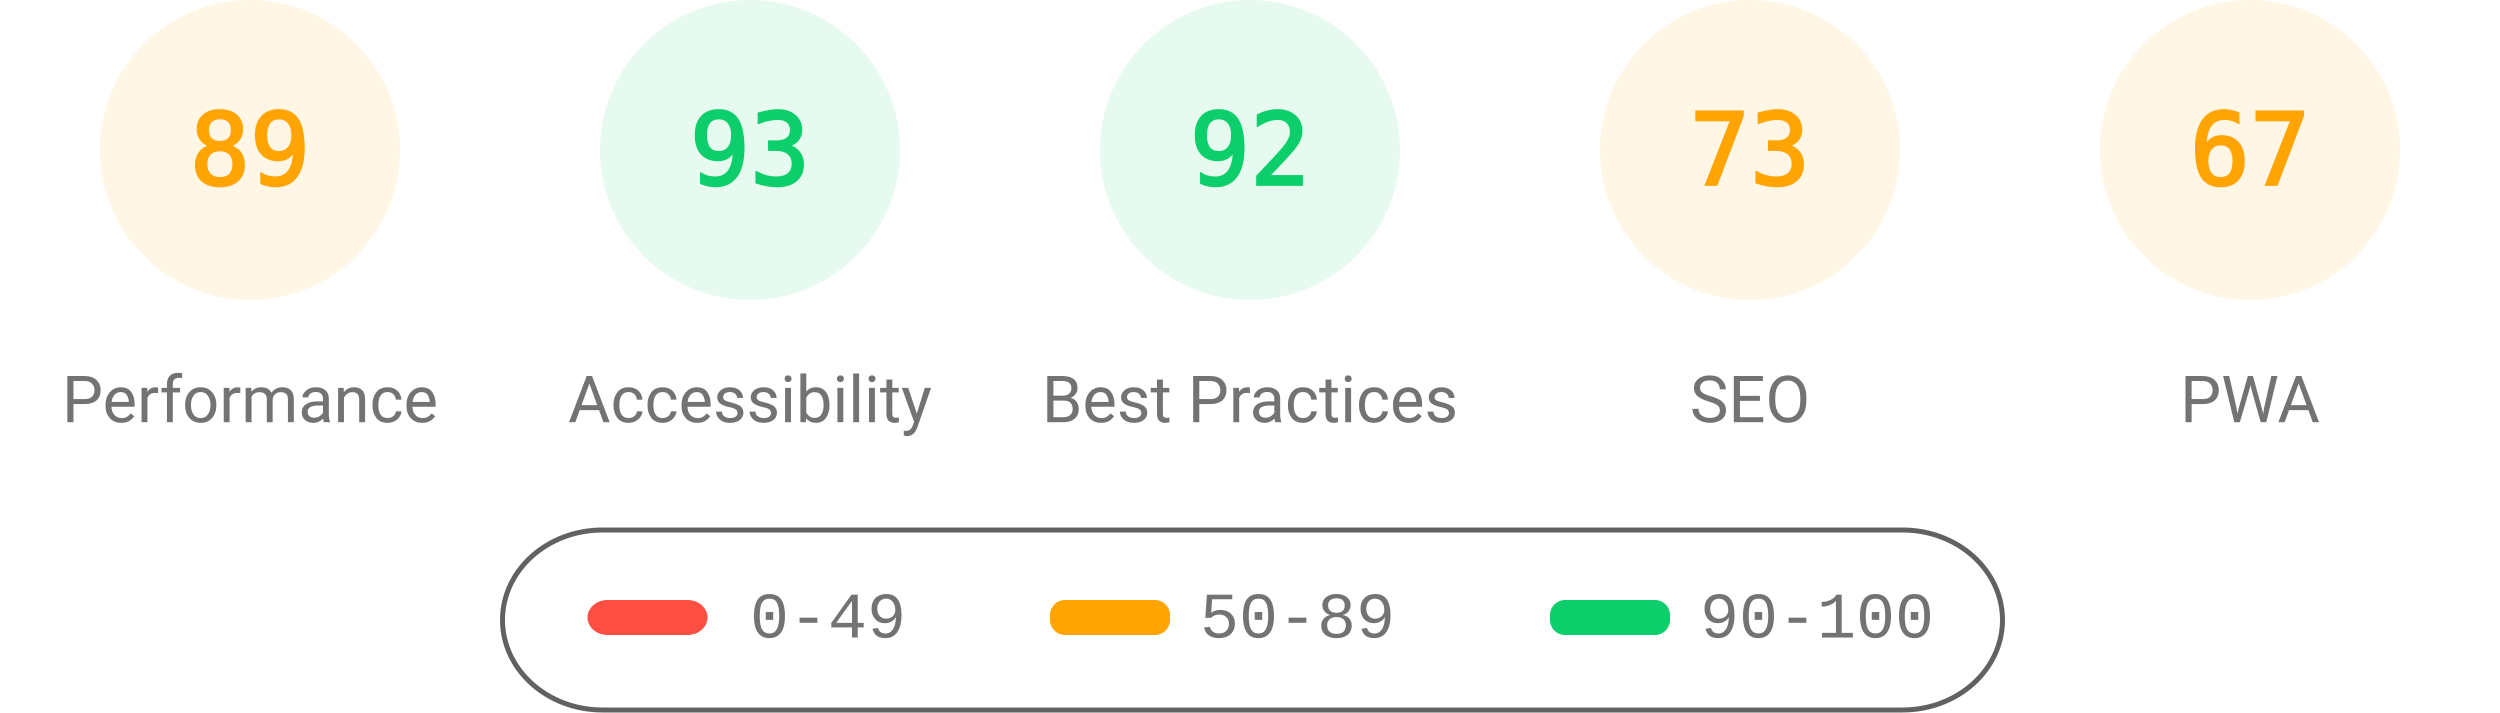
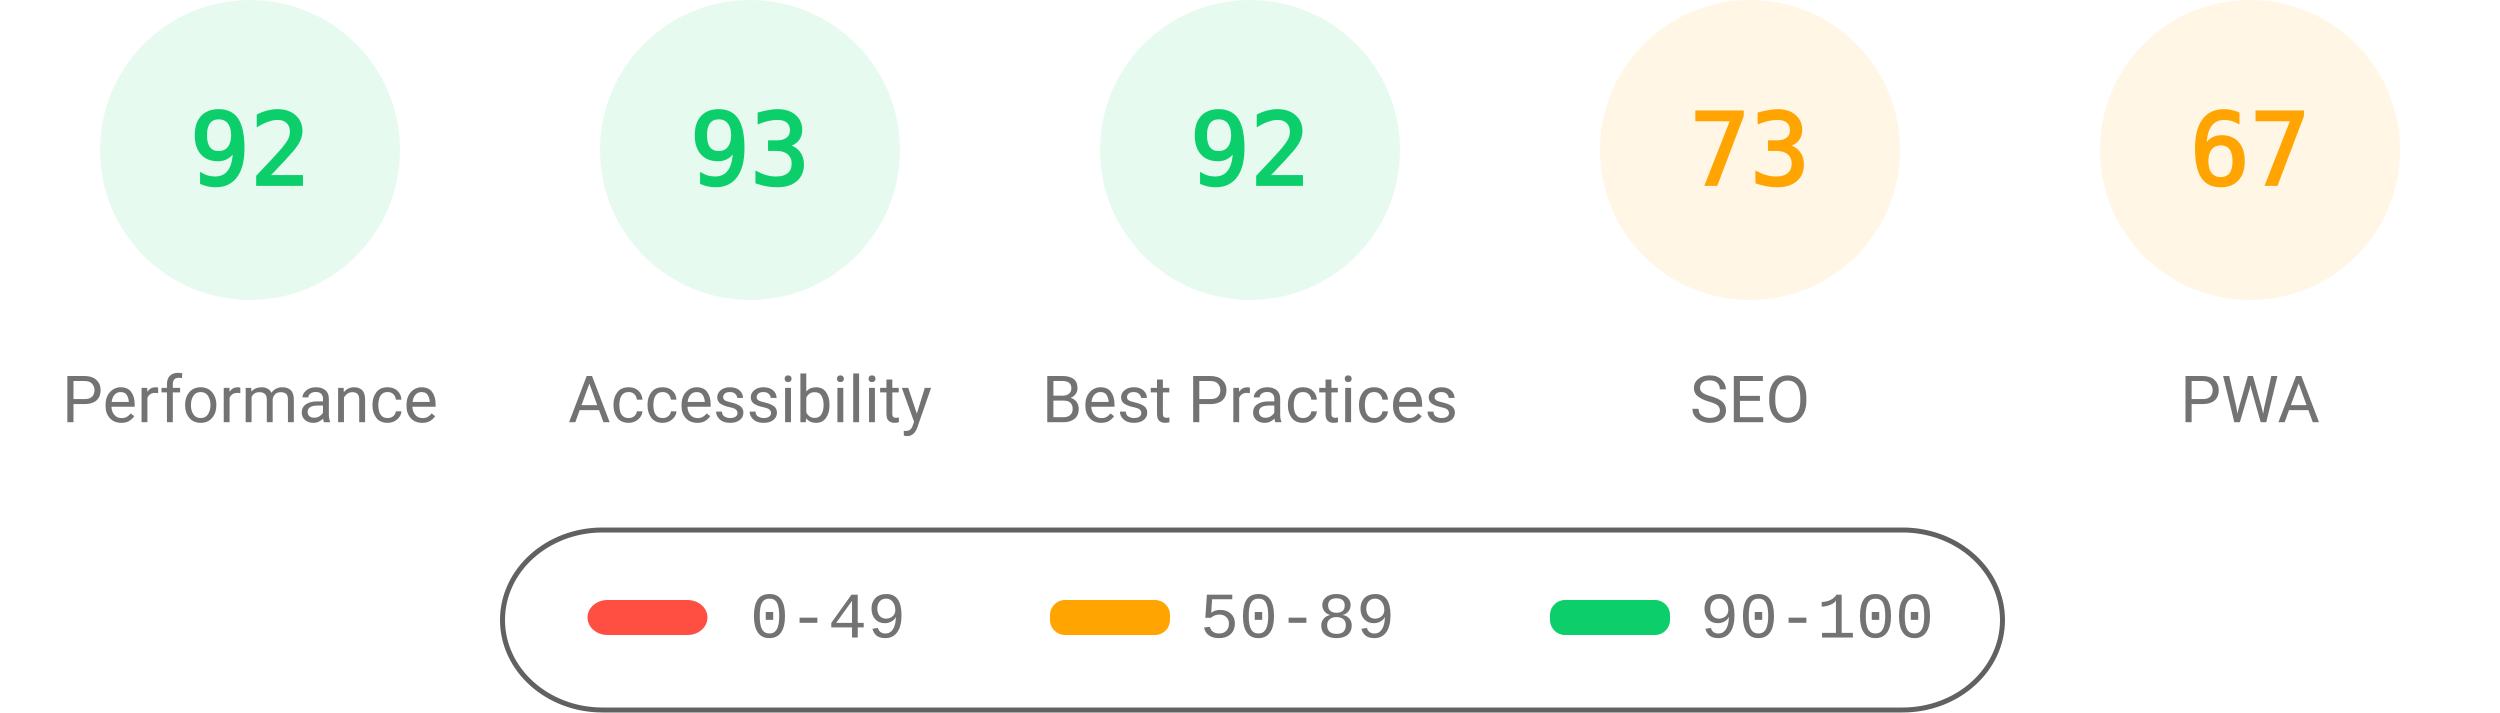
<svg xmlns="http://www.w3.org/2000/svg" fill="none" width="1000" height="285">
  <style>.gauge-base{opacity:.1}.gauge-arc{fill:none;animation-delay:250ms;stroke-linecap:round;transform:rotate(-90deg);transform-origin:100px 60px;animation:load-gauge 1s ease forwards}.guage-text{font-size:40px;font-family:monospace;text-align:center}.guage-red{color:#ff4e42;fill:#ff4e42;stroke:#ff4e42}.guage-orange{color:#ffa400;fill:#ffa400;stroke:#ffa400}.guage-green{color:#0cce6b;fill:#0cce6b;stroke:#0cce6b}.guage-undefined{color:#5c5c5c;fill:#5c5c5c;stroke:#5c5c5c}.guage-title{color:#737373;fill:#737373;stroke:none;font-size:26px;line-height:26px;font-family:Roboto,Halvetica,Arial,sans-serif}@keyframes load-gauge{from{stroke-dasharray:0 352.858}}</style>
-   <svg class="guage-div guage-perf guage-orange" viewBox="0 0 200 200" width="200" height="200">
+   <svg class="guage-div guage-perf guage-green" viewBox="0 0 200 200" width="200" height="200">
    <circle class="gauge-base" r="56" cx="100" cy="60" stroke-width="8" />
-     <circle class="gauge-arc guage-arc-1" r="56" cx="100" cy="60" stroke-width="8" style="stroke-dasharray:313.154,351.858" />
-     <text class="guage-text" x="100" y="60" alignment-baseline="central" dominant-baseline="central" text-anchor="middle">89</text>
+     <circle class="gauge-arc guage-arc-1" r="56" cx="100" cy="60" stroke-width="8" style="stroke-dasharray:323.709,351.858" />
+     <text class="guage-text" x="100" y="60" alignment-baseline="central" dominant-baseline="central" text-anchor="middle">92</text>
    <text class="guage-title" x="100" y="160" alignment-baseline="central" dominant-baseline="central" text-anchor="middle">Performance</text>
  </svg>
  <svg class="guage-div guage-acc guage-green" viewBox="0 0 200 200" width="200" height="200" x="200">
    <circle class="gauge-base" r="56" cx="100" cy="60" stroke-width="8" />
    <circle class="gauge-arc guage-arc-2" r="56" cx="100" cy="60" stroke-width="8" style="stroke-dasharray:327.228,351.858" />
    <text class="guage-text" x="100" y="60" alignment-baseline="central" dominant-baseline="central" text-anchor="middle">93</text>
    <text class="guage-title" x="100" y="160" alignment-baseline="central" dominant-baseline="central" text-anchor="middle">Accessibility</text>
  </svg>
  <svg class="guage-div guage-best guage-green" viewBox="0 0 200 200" width="200" height="200" x="400">
    <circle class="gauge-base" r="56" cx="100" cy="60" stroke-width="8" />
    <circle class="gauge-arc guage-arc-3" r="56" cx="100" cy="60" stroke-width="8" style="stroke-dasharray:323.709,351.858" />
    <text class="guage-text" x="100" y="60" alignment-baseline="central" dominant-baseline="central" text-anchor="middle">92</text>
    <text class="guage-title" x="100" y="160" alignment-baseline="central" dominant-baseline="central" text-anchor="middle">Best Practices</text>
  </svg>
  <svg class="guage-div guage-seo guage-orange" viewBox="0 0 200 200" width="200" height="200" x="600">
    <circle class="gauge-base" r="56" cx="100" cy="60" stroke-width="8" />
    <circle class="gauge-arc guage-arc-4" r="56" cx="100" cy="60" stroke-width="8" style="stroke-dasharray:256.856,351.858" />
    <text class="guage-text" x="100" y="60" alignment-baseline="central" dominant-baseline="central" text-anchor="middle">73</text>
    <text class="guage-title" x="100" y="160" alignment-baseline="central" dominant-baseline="central" text-anchor="middle">SEO</text>
  </svg>
  <svg class="guage-div guage-pwa guage-orange" viewBox="0 0 200 200" width="200" height="200" x="800">
    <circle class="gauge-base" r="56" cx="100" cy="60" stroke-width="8" />
    <circle class="gauge-arc guage-arc-4" r="56" cx="100" cy="60" stroke-width="8" style="stroke-dasharray:235.745,351.858" />
    <text class="guage-text" x="100" y="60" alignment-baseline="central" dominant-baseline="central" text-anchor="middle">67</text>
    <text class="guage-title" x="100" y="160" alignment-baseline="central" dominant-baseline="central" text-anchor="middle">PWA</text>
  </svg>
  <svg width="604" height="76" x="200" y="210">
    <path fill="none" id="canvas_background" d="M-1-1h604v80H-1z" />
    <rect fill-opacity="0" stroke="#616161" stroke-width="2" rx="40" id="svg_2" height="72" width="600" y="2" x="1" fill="#000" />
    <rect stroke="#000" rx="8" id="svg_3" height="14" width="48" y="30" x="35" stroke-opacity="null" stroke-width="0" fill="#ff4e42" />
    <rect stroke="#000" rx="6" id="svg_4" height="14" width="48" y="30" x="220" stroke-opacity="null" stroke-width="0" fill="#ffa400" />
    <rect stroke="#000" rx="6" id="svg_5" height="14" width="48" y="30" x="420" stroke-opacity="null" stroke-width="0" fill="#0cce6b" />
    <text xml:space="preserve" text-anchor="start" font-family="'Courier New', Courier, monospace" font-size="26" id="svg_6" y="45" x="100" stroke-opacity="null" stroke-width="0" stroke="#000" fill="#737373">0-49</text>
    <text xml:space="preserve" text-anchor="start" font-family="'Courier New', Courier, monospace" font-size="26" id="svg_7" y="45" x="280" stroke-opacity="null" stroke-width="0" stroke="#000" fill="#737373">50-89</text>
    <text xml:space="preserve" text-anchor="start" font-family="'Courier New', Courier, monospace" font-size="26" id="svg_8" y="45" x="480" stroke-opacity="null" stroke-width="0" stroke="#000" fill="#737373">90-100</text>
  </svg>
</svg>
